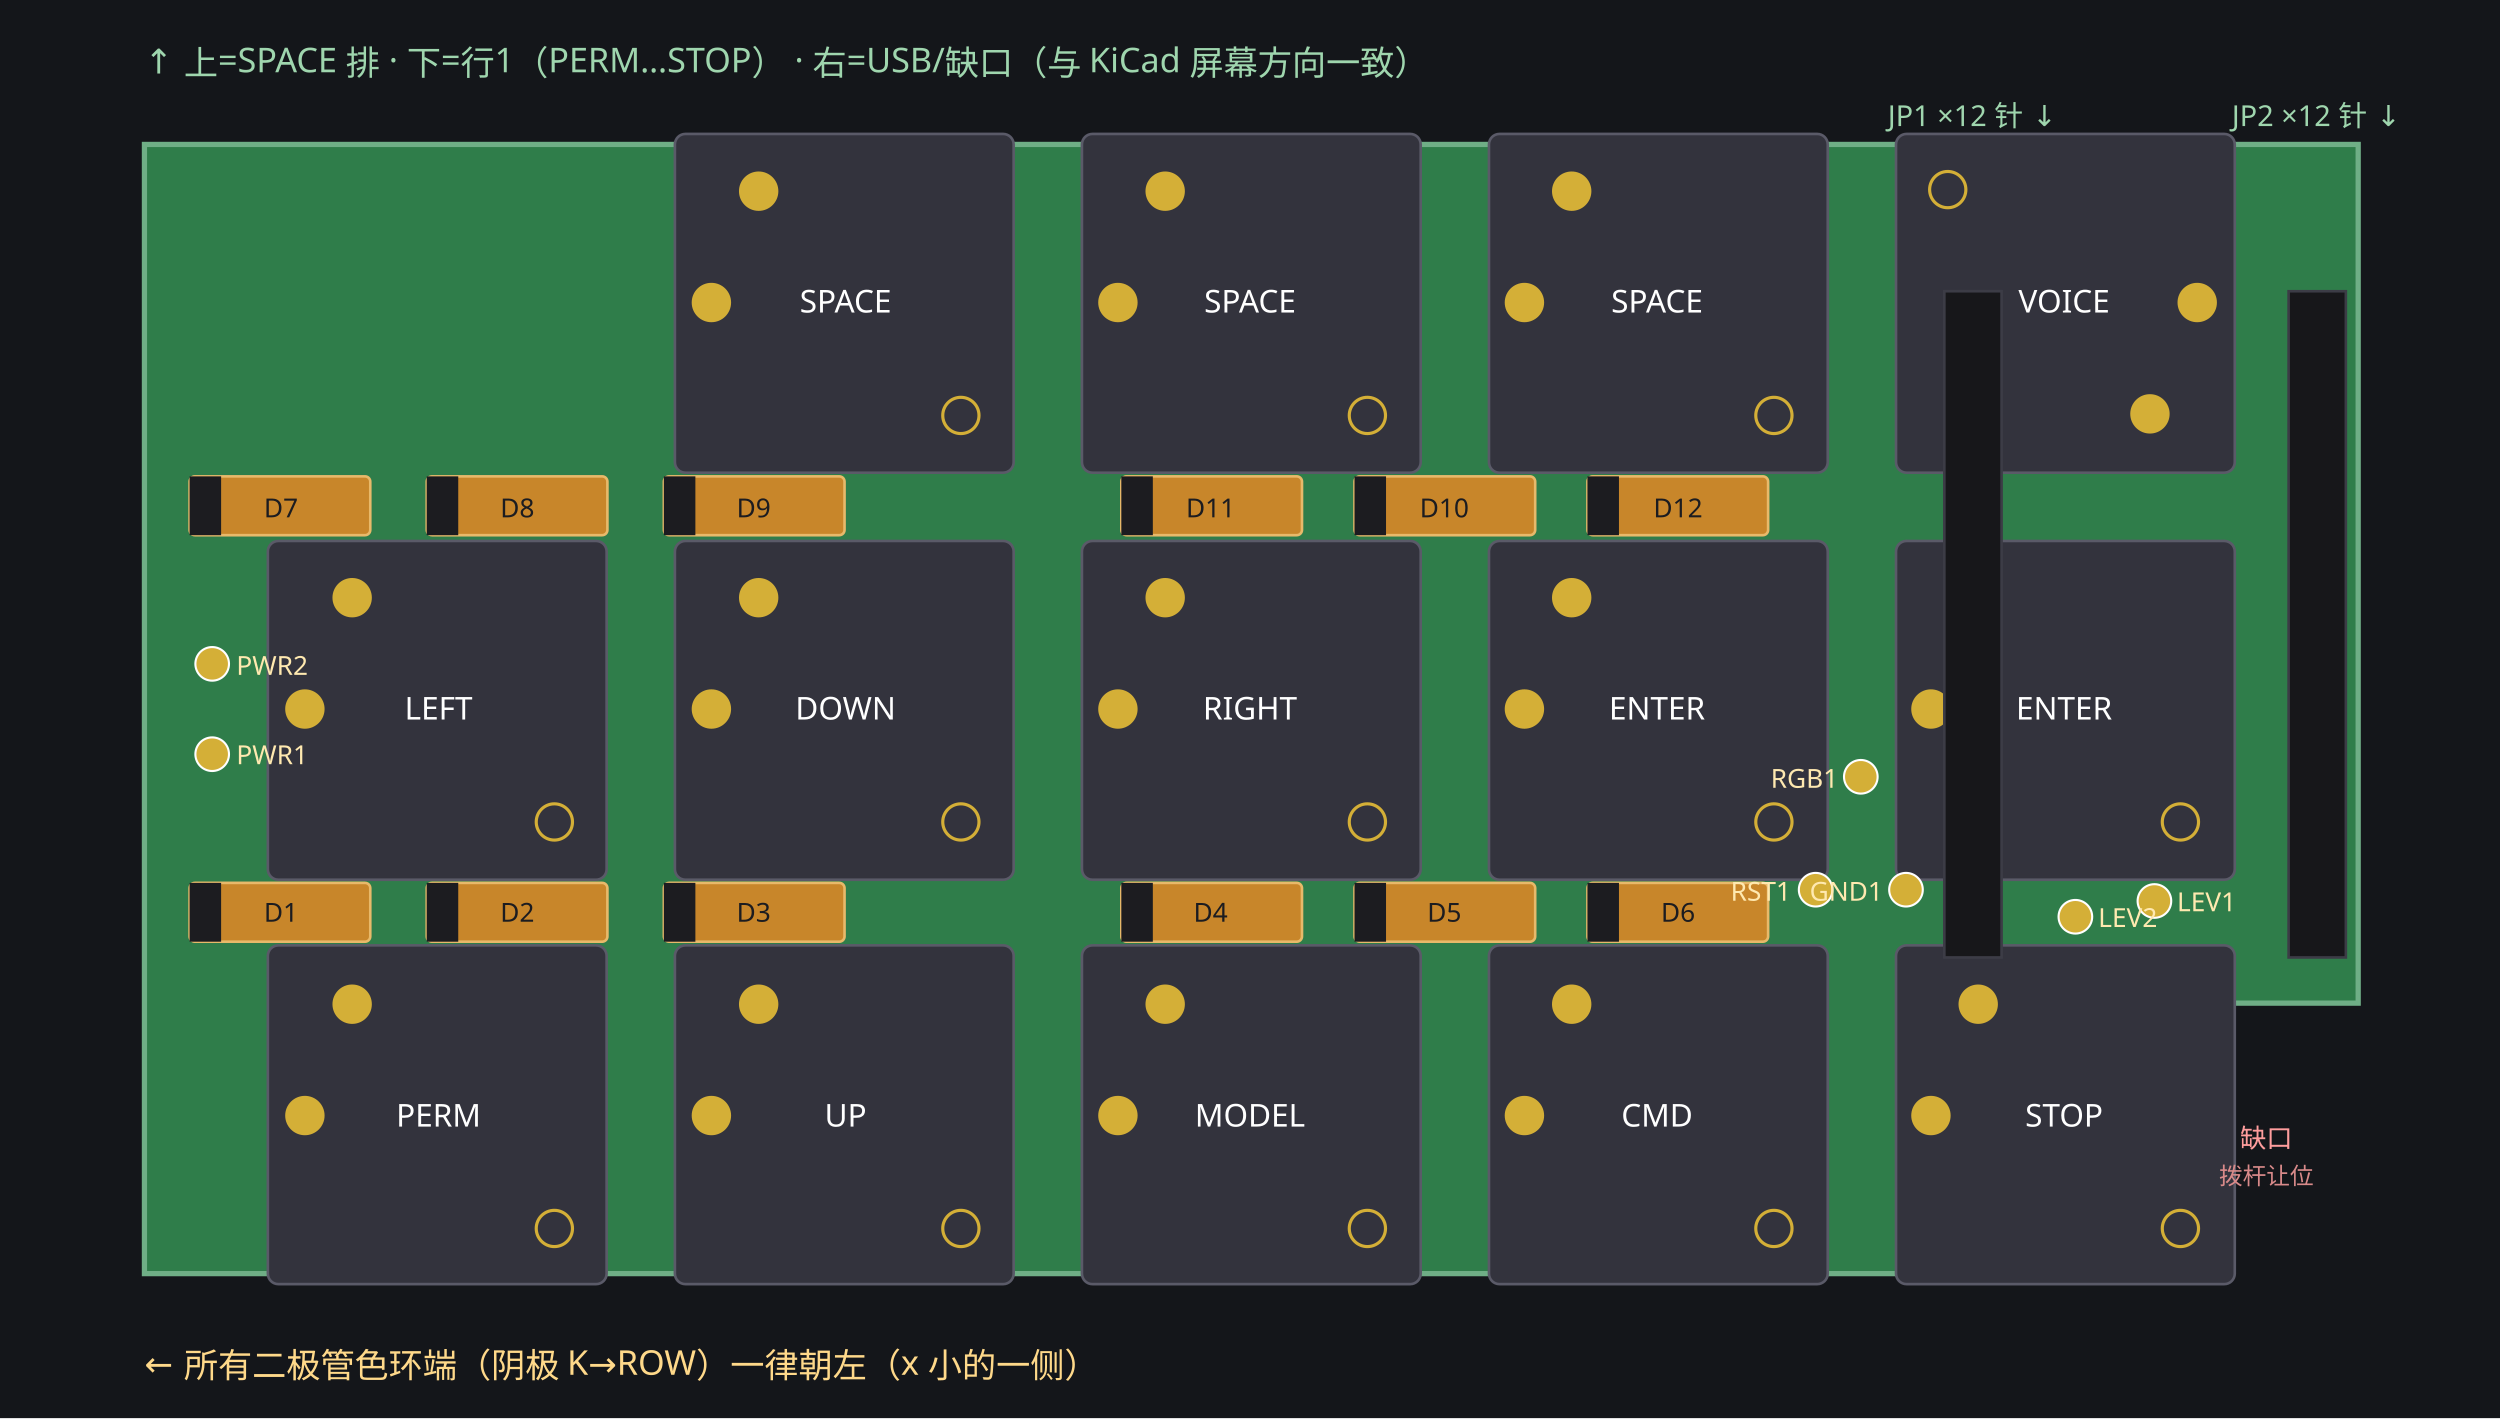
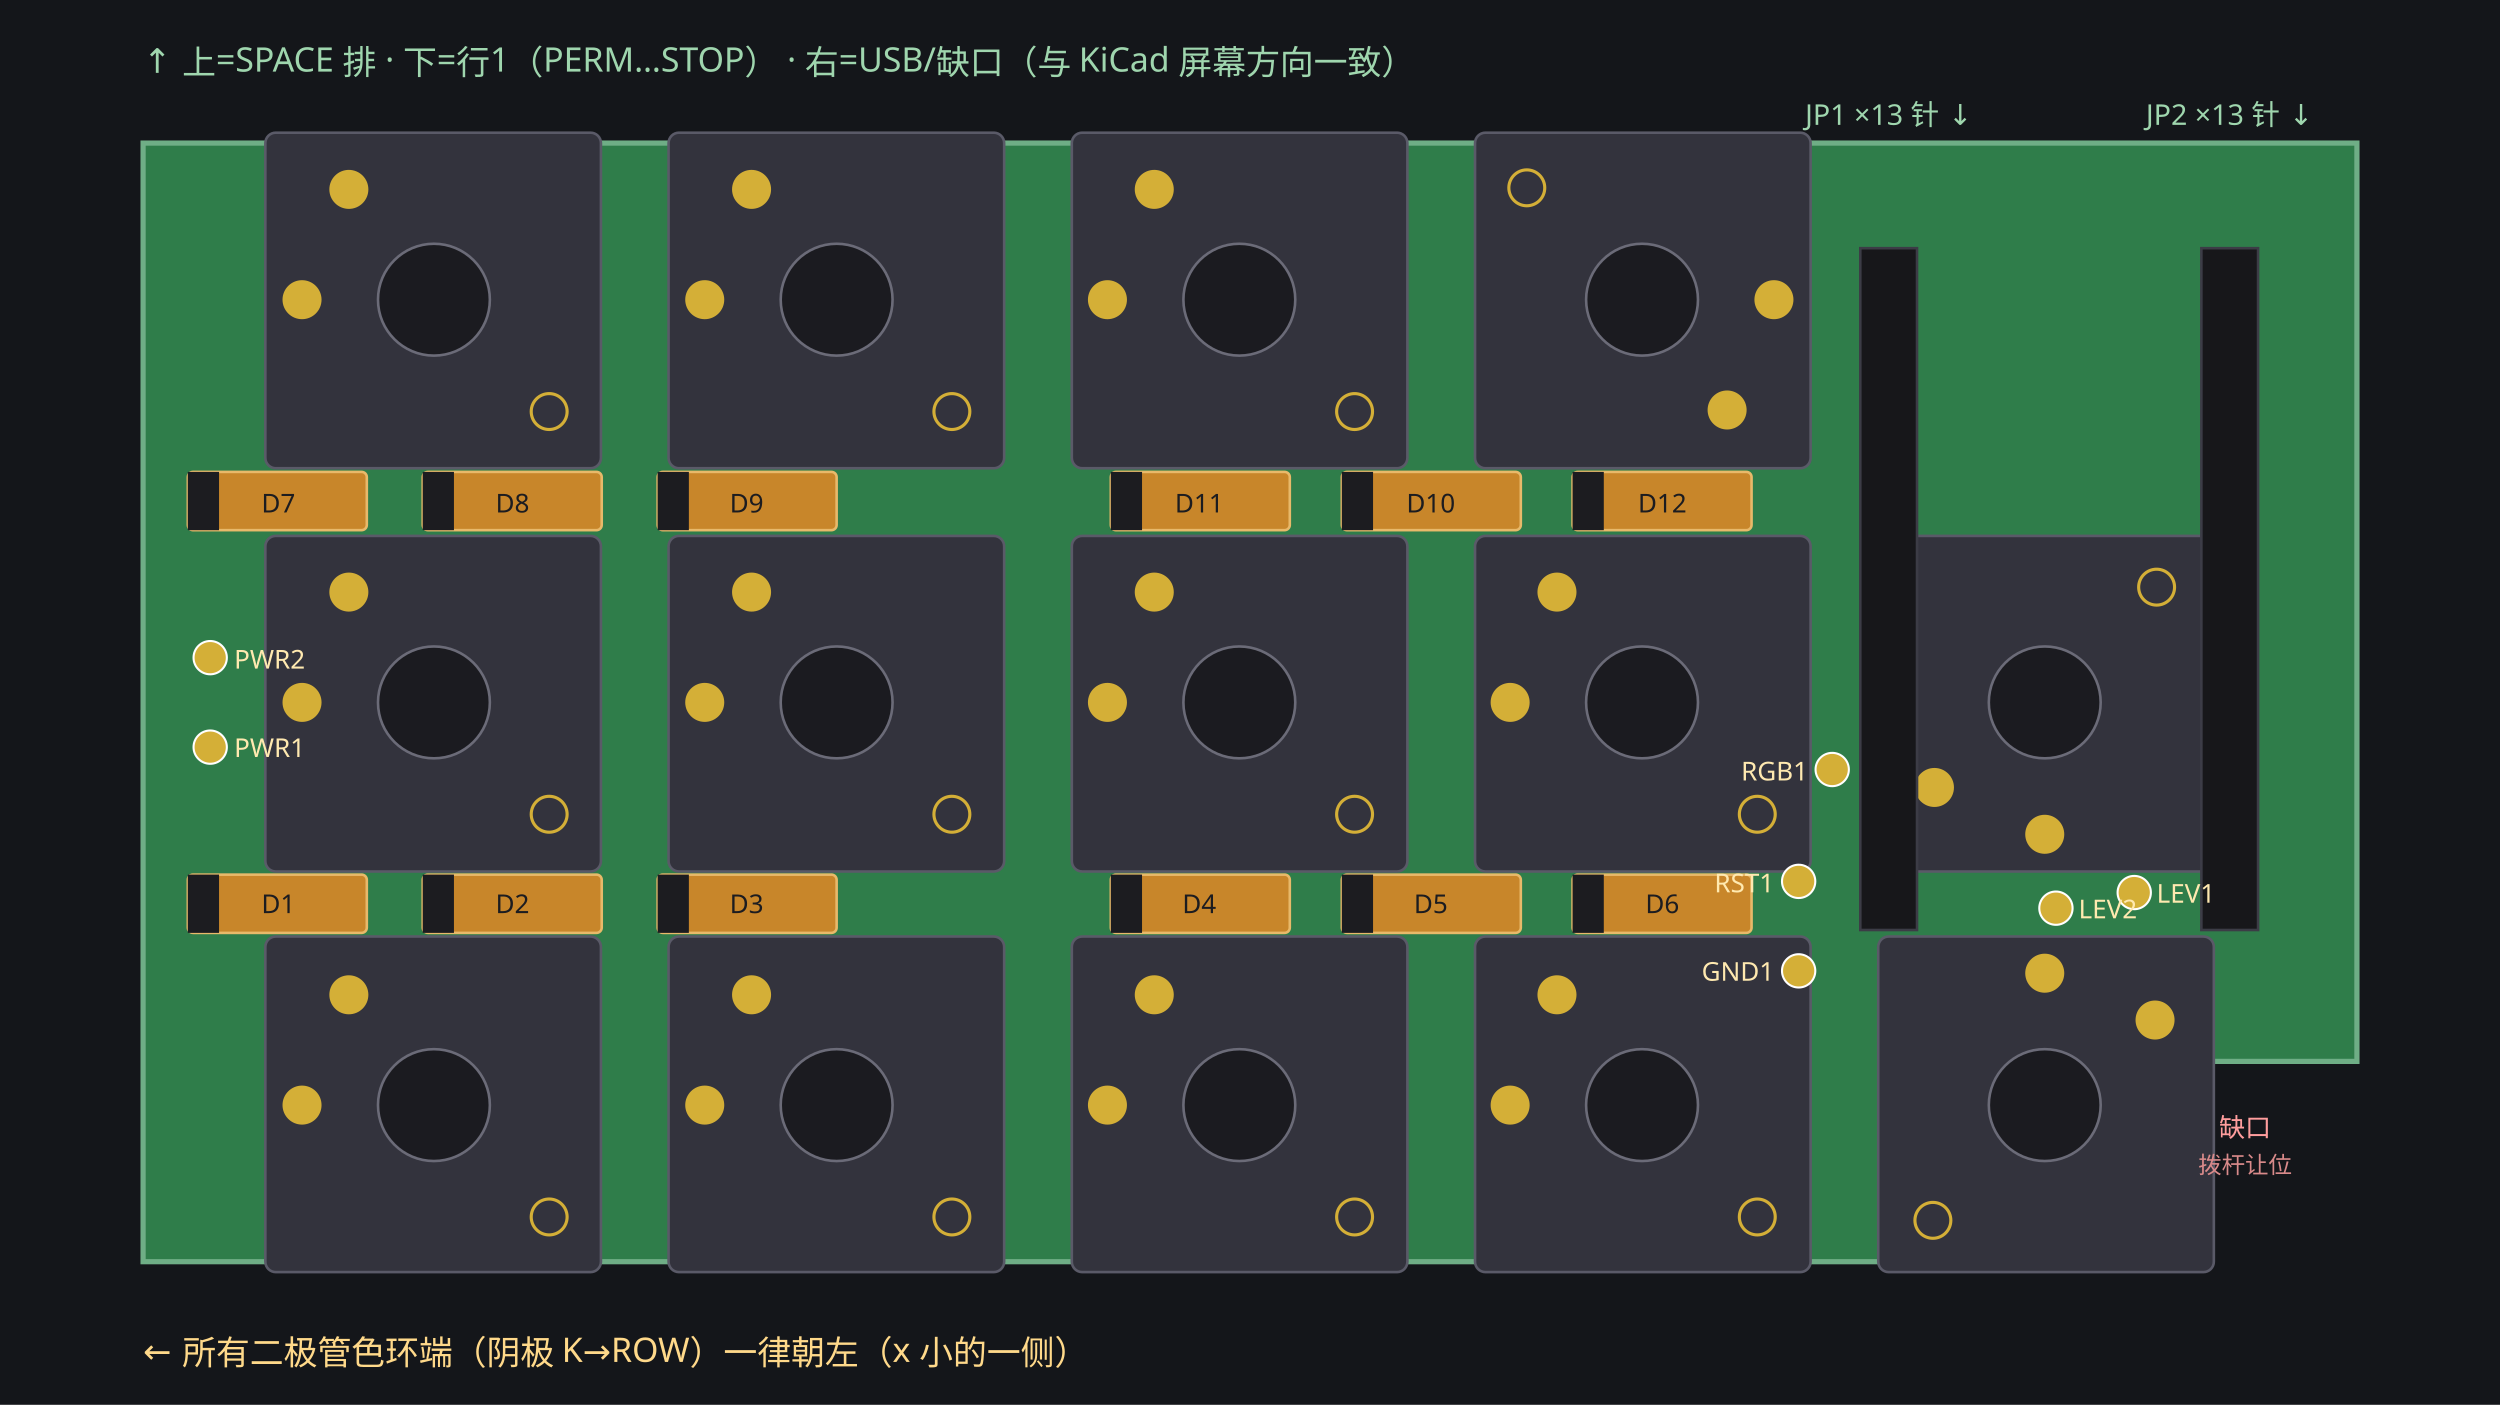
- <svg xmlns="http://www.w3.org/2000/svg" viewBox="0 0 952 540" font-family="sans-serif">
-   <rect width="952" height="540" fill="#14161a" />
-   <polygon points="55,485 829,485 829,382 898,382 898,55 55,55" fill="#2f7d4a" stroke="#6fae86" stroke-width="2" />
+ <svg xmlns="http://www.w3.org/2000/svg" viewBox="0 0 961 540" font-family="sans-serif">
+   <rect width="961" height="540" fill="#14161a" />
+   <polygon points="55,485 829,485 829,408 906,408 906,55 55,55" fill="#2f7d4a" stroke="#6fae86" stroke-width="2" />
  <rect x="102" y="360" width="129" height="129" rx="4" fill="#33333d" stroke="#5a5a68" />
  <text x="167" y="429" text-anchor="middle" font-size="12" fill="#fff">PERM</text>
+   <circle cx="166.8" cy="424.8" r="21.5" fill="#1b1b20" stroke="#6b6b78" stroke-width="1" />
  <circle cx="134.1" cy="382.4" r="6.9" fill="#d4af37" stroke="#d4af37" stroke-width="1.2" />
  <circle cx="116.1" cy="424.8" r="6.9" fill="#d4af37" stroke="#d4af37" stroke-width="1.2" />
  <circle cx="211.1" cy="467.8" r="6.9" fill="none" stroke="#d4af37" stroke-width="1.2" />
  <rect x="257" y="360" width="129" height="129" rx="4" fill="#33333d" stroke="#5a5a68" />
  <text x="322" y="429" text-anchor="middle" font-size="12" fill="#fff">UP</text>
+   <circle cx="321.6" cy="424.8" r="21.5" fill="#1b1b20" stroke="#6b6b78" stroke-width="1" />
  <circle cx="288.9" cy="382.4" r="6.9" fill="#d4af37" stroke="#d4af37" stroke-width="1.2" />
  <circle cx="270.9" cy="424.8" r="6.9" fill="#d4af37" stroke="#d4af37" stroke-width="1.2" />
  <circle cx="365.9" cy="467.8" r="6.9" fill="none" stroke="#d4af37" stroke-width="1.2" />
  <rect x="412" y="360" width="129" height="129" rx="4" fill="#33333d" stroke="#5a5a68" />
  <text x="476" y="429" text-anchor="middle" font-size="12" fill="#fff">MODEL</text>
+   <circle cx="476.4" cy="424.8" r="21.5" fill="#1b1b20" stroke="#6b6b78" stroke-width="1" />
  <circle cx="443.7" cy="382.4" r="6.9" fill="#d4af37" stroke="#d4af37" stroke-width="1.2" />
  <circle cx="425.7" cy="424.8" r="6.9" fill="#d4af37" stroke="#d4af37" stroke-width="1.2" />
  <circle cx="520.7" cy="467.8" r="6.9" fill="none" stroke="#d4af37" stroke-width="1.2" />
  <rect x="567" y="360" width="129" height="129" rx="4" fill="#33333d" stroke="#5a5a68" />
  <text x="631" y="429" text-anchor="middle" font-size="12" fill="#fff">CMD</text>
+   <circle cx="631.2" cy="424.8" r="21.5" fill="#1b1b20" stroke="#6b6b78" stroke-width="1" />
  <circle cx="598.5" cy="382.4" r="6.9" fill="#d4af37" stroke="#d4af37" stroke-width="1.2" />
  <circle cx="580.5" cy="424.8" r="6.9" fill="#d4af37" stroke="#d4af37" stroke-width="1.2" />
  <circle cx="675.5" cy="467.8" r="6.9" fill="none" stroke="#d4af37" stroke-width="1.2" />
  <rect x="722" y="360" width="129" height="129" rx="4" fill="#33333d" stroke="#5a5a68" />
  <text x="786" y="429" text-anchor="middle" font-size="12" fill="#fff">STOP</text>
-   <circle cx="753.3" cy="382.4" r="6.9" fill="#d4af37" stroke="#d4af37" stroke-width="1.2" />
-   <circle cx="735.3" cy="424.8" r="6.9" fill="#d4af37" stroke="#d4af37" stroke-width="1.2" />
-   <circle cx="830.3" cy="467.8" r="6.9" fill="none" stroke="#d4af37" stroke-width="1.2" />
+   <circle cx="786.0" cy="424.8" r="21.5" fill="#1b1b20" stroke="#6b6b78" stroke-width="1" />
+   <circle cx="828.4" cy="392.1" r="6.9" fill="#d4af37" stroke="#d4af37" stroke-width="1.2" />
+   <circle cx="786.0" cy="374.1" r="6.9" fill="#d4af37" stroke="#d4af37" stroke-width="1.2" />
+   <circle cx="743.0" cy="469.1" r="6.9" fill="none" stroke="#d4af37" stroke-width="1.2" />
  <rect x="102" y="206" width="129" height="129" rx="4" fill="#33333d" stroke="#5a5a68" />
  <text x="167" y="274" text-anchor="middle" font-size="12" fill="#fff">LEFT</text>
+   <circle cx="166.8" cy="270.0" r="21.5" fill="#1b1b20" stroke="#6b6b78" stroke-width="1" />
  <circle cx="134.1" cy="227.6" r="6.9" fill="#d4af37" stroke="#d4af37" stroke-width="1.2" />
  <circle cx="116.1" cy="270.0" r="6.9" fill="#d4af37" stroke="#d4af37" stroke-width="1.2" />
  <circle cx="211.1" cy="313.0" r="6.9" fill="none" stroke="#d4af37" stroke-width="1.2" />
  <rect x="257" y="206" width="129" height="129" rx="4" fill="#33333d" stroke="#5a5a68" />
  <text x="322" y="274" text-anchor="middle" font-size="12" fill="#fff">DOWN</text>
+   <circle cx="321.6" cy="270.0" r="21.5" fill="#1b1b20" stroke="#6b6b78" stroke-width="1" />
  <circle cx="288.9" cy="227.6" r="6.9" fill="#d4af37" stroke="#d4af37" stroke-width="1.2" />
  <circle cx="270.9" cy="270.0" r="6.9" fill="#d4af37" stroke="#d4af37" stroke-width="1.2" />
  <circle cx="365.9" cy="313.0" r="6.9" fill="none" stroke="#d4af37" stroke-width="1.2" />
  <rect x="412" y="206" width="129" height="129" rx="4" fill="#33333d" stroke="#5a5a68" />
  <text x="476" y="274" text-anchor="middle" font-size="12" fill="#fff">RIGHT</text>
+   <circle cx="476.4" cy="270.0" r="21.5" fill="#1b1b20" stroke="#6b6b78" stroke-width="1" />
  <circle cx="443.7" cy="227.6" r="6.9" fill="#d4af37" stroke="#d4af37" stroke-width="1.2" />
  <circle cx="425.7" cy="270.0" r="6.9" fill="#d4af37" stroke="#d4af37" stroke-width="1.2" />
  <circle cx="520.7" cy="313.0" r="6.9" fill="none" stroke="#d4af37" stroke-width="1.2" />
  <rect x="567" y="206" width="129" height="129" rx="4" fill="#33333d" stroke="#5a5a68" />
  <text x="631" y="274" text-anchor="middle" font-size="12" fill="#fff">ENTER</text>
+   <circle cx="631.2" cy="270.0" r="21.5" fill="#1b1b20" stroke="#6b6b78" stroke-width="1" />
  <circle cx="598.5" cy="227.6" r="6.9" fill="#d4af37" stroke="#d4af37" stroke-width="1.2" />
  <circle cx="580.5" cy="270.0" r="6.9" fill="#d4af37" stroke="#d4af37" stroke-width="1.2" />
  <circle cx="675.5" cy="313.0" r="6.9" fill="none" stroke="#d4af37" stroke-width="1.2" />
  <rect x="722" y="206" width="129" height="129" rx="4" fill="#33333d" stroke="#5a5a68" />
  <text x="786" y="274" text-anchor="middle" font-size="12" fill="#fff">ENTER</text>
-   <circle cx="753.3" cy="227.6" r="6.9" fill="#d4af37" stroke="#d4af37" stroke-width="1.2" />
-   <circle cx="735.3" cy="270.0" r="6.9" fill="#d4af37" stroke="#d4af37" stroke-width="1.2" />
-   <circle cx="830.3" cy="313.0" r="6.9" fill="none" stroke="#d4af37" stroke-width="1.2" />
+   <circle cx="786.0" cy="270.0" r="21.5" fill="#1b1b20" stroke="#6b6b78" stroke-width="1" />
+   <circle cx="743.6" cy="302.7" r="6.9" fill="#d4af37" stroke="#d4af37" stroke-width="1.2" />
+   <circle cx="786.0" cy="320.7" r="6.9" fill="#d4af37" stroke="#d4af37" stroke-width="1.2" />
+   <circle cx="829.0" cy="225.7" r="6.9" fill="none" stroke="#d4af37" stroke-width="1.2" />
+   <rect x="102" y="51" width="129" height="129" rx="4" fill="#33333d" stroke="#5a5a68" />
+   <text x="167" y="119" text-anchor="middle" font-size="12" fill="#fff">SPACE</text>
+   <circle cx="166.8" cy="115.2" r="21.5" fill="#1b1b20" stroke="#6b6b78" stroke-width="1" />
+   <circle cx="134.1" cy="72.8" r="6.9" fill="#d4af37" stroke="#d4af37" stroke-width="1.2" />
+   <circle cx="116.1" cy="115.2" r="6.9" fill="#d4af37" stroke="#d4af37" stroke-width="1.2" />
+   <circle cx="211.1" cy="158.2" r="6.9" fill="none" stroke="#d4af37" stroke-width="1.2" />
  <rect x="257" y="51" width="129" height="129" rx="4" fill="#33333d" stroke="#5a5a68" />
  <text x="322" y="119" text-anchor="middle" font-size="12" fill="#fff">SPACE</text>
+   <circle cx="321.6" cy="115.2" r="21.5" fill="#1b1b20" stroke="#6b6b78" stroke-width="1" />
  <circle cx="288.9" cy="72.8" r="6.9" fill="#d4af37" stroke="#d4af37" stroke-width="1.2" />
  <circle cx="270.9" cy="115.2" r="6.9" fill="#d4af37" stroke="#d4af37" stroke-width="1.2" />
  <circle cx="365.9" cy="158.2" r="6.9" fill="none" stroke="#d4af37" stroke-width="1.2" />
  <rect x="412" y="51" width="129" height="129" rx="4" fill="#33333d" stroke="#5a5a68" />
  <text x="476" y="119" text-anchor="middle" font-size="12" fill="#fff">SPACE</text>
+   <circle cx="476.4" cy="115.2" r="21.5" fill="#1b1b20" stroke="#6b6b78" stroke-width="1" />
  <circle cx="443.7" cy="72.8" r="6.9" fill="#d4af37" stroke="#d4af37" stroke-width="1.2" />
  <circle cx="425.7" cy="115.2" r="6.9" fill="#d4af37" stroke="#d4af37" stroke-width="1.2" />
  <circle cx="520.7" cy="158.2" r="6.9" fill="none" stroke="#d4af37" stroke-width="1.2" />
  <rect x="567" y="51" width="129" height="129" rx="4" fill="#33333d" stroke="#5a5a68" />
-   <text x="631" y="119" text-anchor="middle" font-size="12" fill="#fff">SPACE</text>
-   <circle cx="598.5" cy="72.8" r="6.9" fill="#d4af37" stroke="#d4af37" stroke-width="1.2" />
-   <circle cx="580.5" cy="115.2" r="6.9" fill="#d4af37" stroke="#d4af37" stroke-width="1.2" />
-   <circle cx="675.5" cy="158.2" r="6.9" fill="none" stroke="#d4af37" stroke-width="1.2" />
-   <rect x="722" y="51" width="129" height="129" rx="4" fill="#33333d" stroke="#5a5a68" />
-   <text x="786" y="119" text-anchor="middle" font-size="12" fill="#fff">VOICE</text>
-   <circle cx="818.7" cy="157.6" r="6.9" fill="#d4af37" stroke="#d4af37" stroke-width="1.2" />
-   <circle cx="836.7" cy="115.2" r="6.9" fill="#d4af37" stroke="#d4af37" stroke-width="1.2" />
-   <circle cx="741.7" cy="72.2" r="6.9" fill="none" stroke="#d4af37" stroke-width="1.2" />
+   <text x="631" y="119" text-anchor="middle" font-size="12" fill="#fff">VOICE</text>
+   <circle cx="631.2" cy="115.2" r="21.5" fill="#1b1b20" stroke="#6b6b78" stroke-width="1" />
+   <circle cx="663.9" cy="157.6" r="6.9" fill="#d4af37" stroke="#d4af37" stroke-width="1.2" />
+   <circle cx="681.9" cy="115.2" r="6.9" fill="#d4af37" stroke="#d4af37" stroke-width="1.2" />
+   <circle cx="586.9" cy="72.2" r="6.9" fill="none" stroke="#d4af37" stroke-width="1.2" />
  <rect x="72.2" y="336.2" width="68.8" height="22.4" rx="2" fill="#c8862a" stroke="#e8b96a" />
  <rect x="72.2" y="336.2" width="12.0" height="22.4" fill="#1c1c20" />
  <text x="107" y="351" text-anchor="middle" font-size="10" fill="#1c1c20">D1</text>
  <rect x="162.5" y="336.2" width="68.8" height="22.4" rx="2" fill="#c8862a" stroke="#e8b96a" />
  <rect x="162.5" y="336.2" width="12.0" height="22.4" fill="#1c1c20" />
  <text x="197" y="351" text-anchor="middle" font-size="10" fill="#1c1c20">D2</text>
  <rect x="252.8" y="336.2" width="68.8" height="22.4" rx="2" fill="#c8862a" stroke="#e8b96a" />
  <rect x="252.8" y="336.2" width="12.0" height="22.4" fill="#1c1c20" />
  <text x="287" y="351" text-anchor="middle" font-size="10" fill="#1c1c20">D3</text>
  <rect x="427.0" y="336.2" width="68.8" height="22.4" rx="2" fill="#c8862a" stroke="#e8b96a" />
  <rect x="427.0" y="336.2" width="12.0" height="22.4" fill="#1c1c20" />
  <text x="461" y="351" text-anchor="middle" font-size="10" fill="#1c1c20">D4</text>
  <rect x="515.8" y="336.2" width="68.8" height="22.4" rx="2" fill="#c8862a" stroke="#e8b96a" />
  <rect x="515.8" y="336.2" width="12.0" height="22.4" fill="#1c1c20" />
  <text x="550" y="351" text-anchor="middle" font-size="10" fill="#1c1c20">D5</text>
  <rect x="604.5" y="336.2" width="68.8" height="22.4" rx="2" fill="#c8862a" stroke="#e8b96a" />
  <rect x="604.5" y="336.2" width="12.0" height="22.4" fill="#1c1c20" />
  <text x="639" y="351" text-anchor="middle" font-size="10" fill="#1c1c20">D6</text>
  <rect x="72.2" y="181.4" width="68.8" height="22.4" rx="2" fill="#c8862a" stroke="#e8b96a" />
  <rect x="72.2" y="181.4" width="12.0" height="22.4" fill="#1c1c20" />
  <text x="107" y="197" text-anchor="middle" font-size="10" fill="#1c1c20">D7</text>
  <rect x="162.5" y="181.4" width="68.8" height="22.4" rx="2" fill="#c8862a" stroke="#e8b96a" />
  <rect x="162.5" y="181.4" width="12.0" height="22.4" fill="#1c1c20" />
  <text x="197" y="197" text-anchor="middle" font-size="10" fill="#1c1c20">D8</text>
  <rect x="252.8" y="181.4" width="68.8" height="22.4" rx="2" fill="#c8862a" stroke="#e8b96a" />
  <rect x="252.8" y="181.4" width="12.0" height="22.4" fill="#1c1c20" />
  <text x="287" y="197" text-anchor="middle" font-size="10" fill="#1c1c20">D9</text>
  <rect x="515.8" y="181.4" width="68.8" height="22.4" rx="2" fill="#c8862a" stroke="#e8b96a" />
  <rect x="515.8" y="181.4" width="12.0" height="22.4" fill="#1c1c20" />
  <text x="550" y="197" text-anchor="middle" font-size="10" fill="#1c1c20">D10</text>
  <rect x="427.0" y="181.4" width="68.8" height="22.4" rx="2" fill="#c8862a" stroke="#e8b96a" />
  <rect x="427.0" y="181.4" width="12.0" height="22.4" fill="#1c1c20" />
  <text x="461" y="197" text-anchor="middle" font-size="10" fill="#1c1c20">D11</text>
  <rect x="604.5" y="181.4" width="68.8" height="22.4" rx="2" fill="#c8862a" stroke="#e8b96a" />
  <rect x="604.5" y="181.4" width="12.0" height="22.4" fill="#1c1c20" />
  <text x="639" y="197" text-anchor="middle" font-size="10" fill="#1c1c20">D12</text>
-   <rect x="740.4" y="110.9" width="21.8" height="253.7" fill="#17171a" stroke="#3c3c46" />
-   <text x="751" y="48" text-anchor="middle" font-size="11" fill="#9fd6ae">JP1 ×12 针 ↓</text>
-   <rect x="871.5" y="110.9" width="21.8" height="253.7" fill="#17171a" stroke="#3c3c46" />
-   <text x="882" y="48" text-anchor="middle" font-size="11" fill="#9fd6ae">JP2 ×12 针 ↓</text>
+   <rect x="715.1" y="95.4" width="21.8" height="262.1" fill="#17171a" stroke="#3c3c46" />
+   <text x="726" y="48" text-anchor="middle" font-size="11" fill="#9fd6ae">JP1 ×13 针 ↓</text>
+   <rect x="846.2" y="95.4" width="21.8" height="262.1" fill="#17171a" stroke="#3c3c46" />
+   <text x="857" y="48" text-anchor="middle" font-size="11" fill="#9fd6ae">JP2 ×13 针 ↓</text>
  <circle cx="820.4" cy="343.1" r="6.4" fill="#d4af37" stroke="#fff" stroke-width="0.8" />
  <text x="829" y="347" text-anchor="start" font-size="10" fill="#ffe9b0">LEV1</text>
  <circle cx="790.3" cy="349.1" r="6.4" fill="#d4af37" stroke="#fff" stroke-width="0.8" />
  <text x="799" y="353" text-anchor="start" font-size="10" fill="#ffe9b0">LEV2</text>
  <circle cx="691.4" cy="338.8" r="6.4" fill="#d4af37" stroke="#fff" stroke-width="0.8" />
  <text x="682" y="343" text-anchor="end" font-size="10" fill="#ffe9b0">RST1</text>
-   <circle cx="725.8" cy="338.8" r="6.4" fill="#d4af37" stroke="#fff" stroke-width="0.8" />
-   <text x="717" y="343" text-anchor="end" font-size="10" fill="#ffe9b0">GND1</text>
-   <circle cx="708.6" cy="295.8" r="6.4" fill="#d4af37" stroke="#fff" stroke-width="0.8" />
-   <text x="700" y="300" text-anchor="end" font-size="10" fill="#ffe9b0">RGB1</text>
+   <circle cx="691.4" cy="373.2" r="6.4" fill="#d4af37" stroke="#fff" stroke-width="0.8" />
+   <text x="682" y="377" text-anchor="end" font-size="10" fill="#ffe9b0">GND1</text>
+   <circle cx="704.3" cy="295.8" r="6.4" fill="#d4af37" stroke="#fff" stroke-width="0.8" />
+   <text x="695" y="300" text-anchor="end" font-size="10" fill="#ffe9b0">RGB1</text>
  <circle cx="80.8" cy="287.2" r="6.4" fill="#d4af37" stroke="#fff" stroke-width="0.8" />
  <text x="90" y="291" text-anchor="start" font-size="10" fill="#ffe9b0">PWR1</text>
  <circle cx="80.8" cy="252.8" r="6.4" fill="#d4af37" stroke="#fff" stroke-width="0.8" />
  <text x="90" y="257" text-anchor="start" font-size="10" fill="#ffe9b0">PWR2</text>
  <text x="863" y="437" text-anchor="middle" font-size="10" fill="#ff9d9d">缺口</text>
  <text x="863" y="451" text-anchor="middle" font-size="9" fill="#d98a8a">拨杆让位</text>
  <text x="55" y="28" font-size="13" fill="#9fd6ae">↑ 上=SPACE 排 · 下=行1（PERM…STOP） · 右=USB/缺口（与 KiCad 屏幕方向一致）</text>
  <text x="55" y="524" font-size="13" fill="#ffd98a">← 所有二极管色环端（阴极 K→ROW）一律朝左（x 小的一侧）</text>
</svg>
